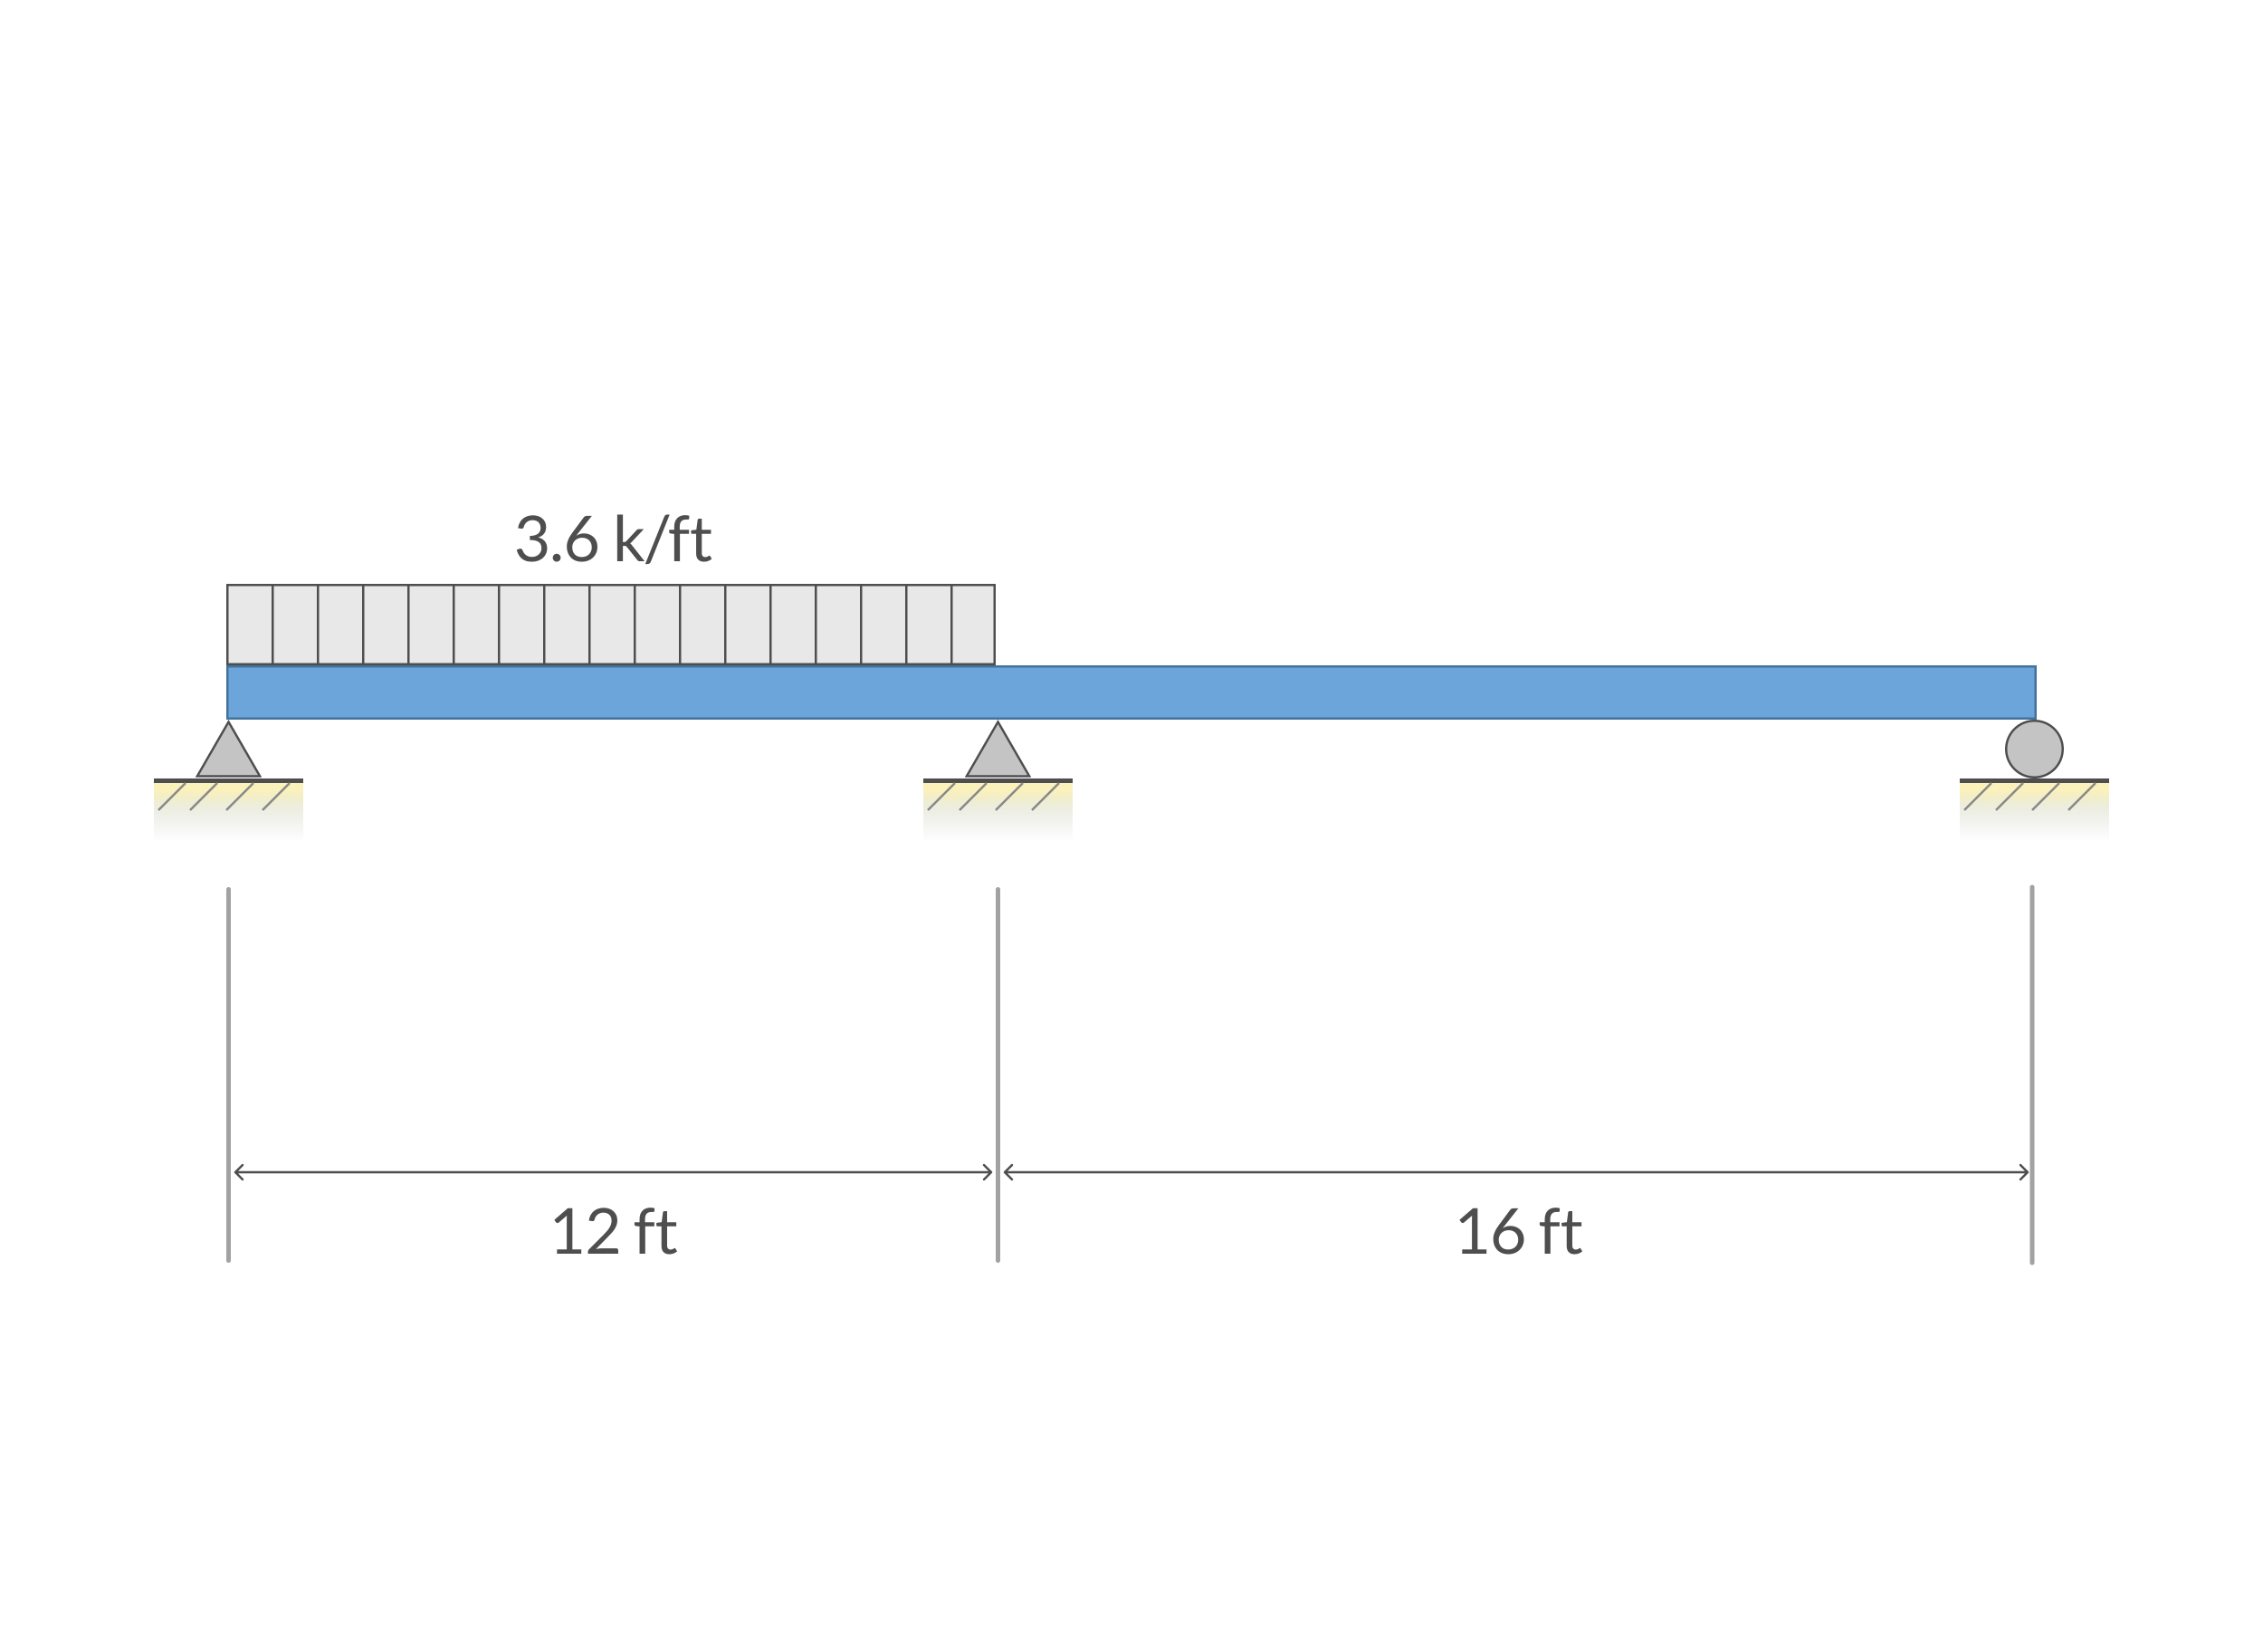
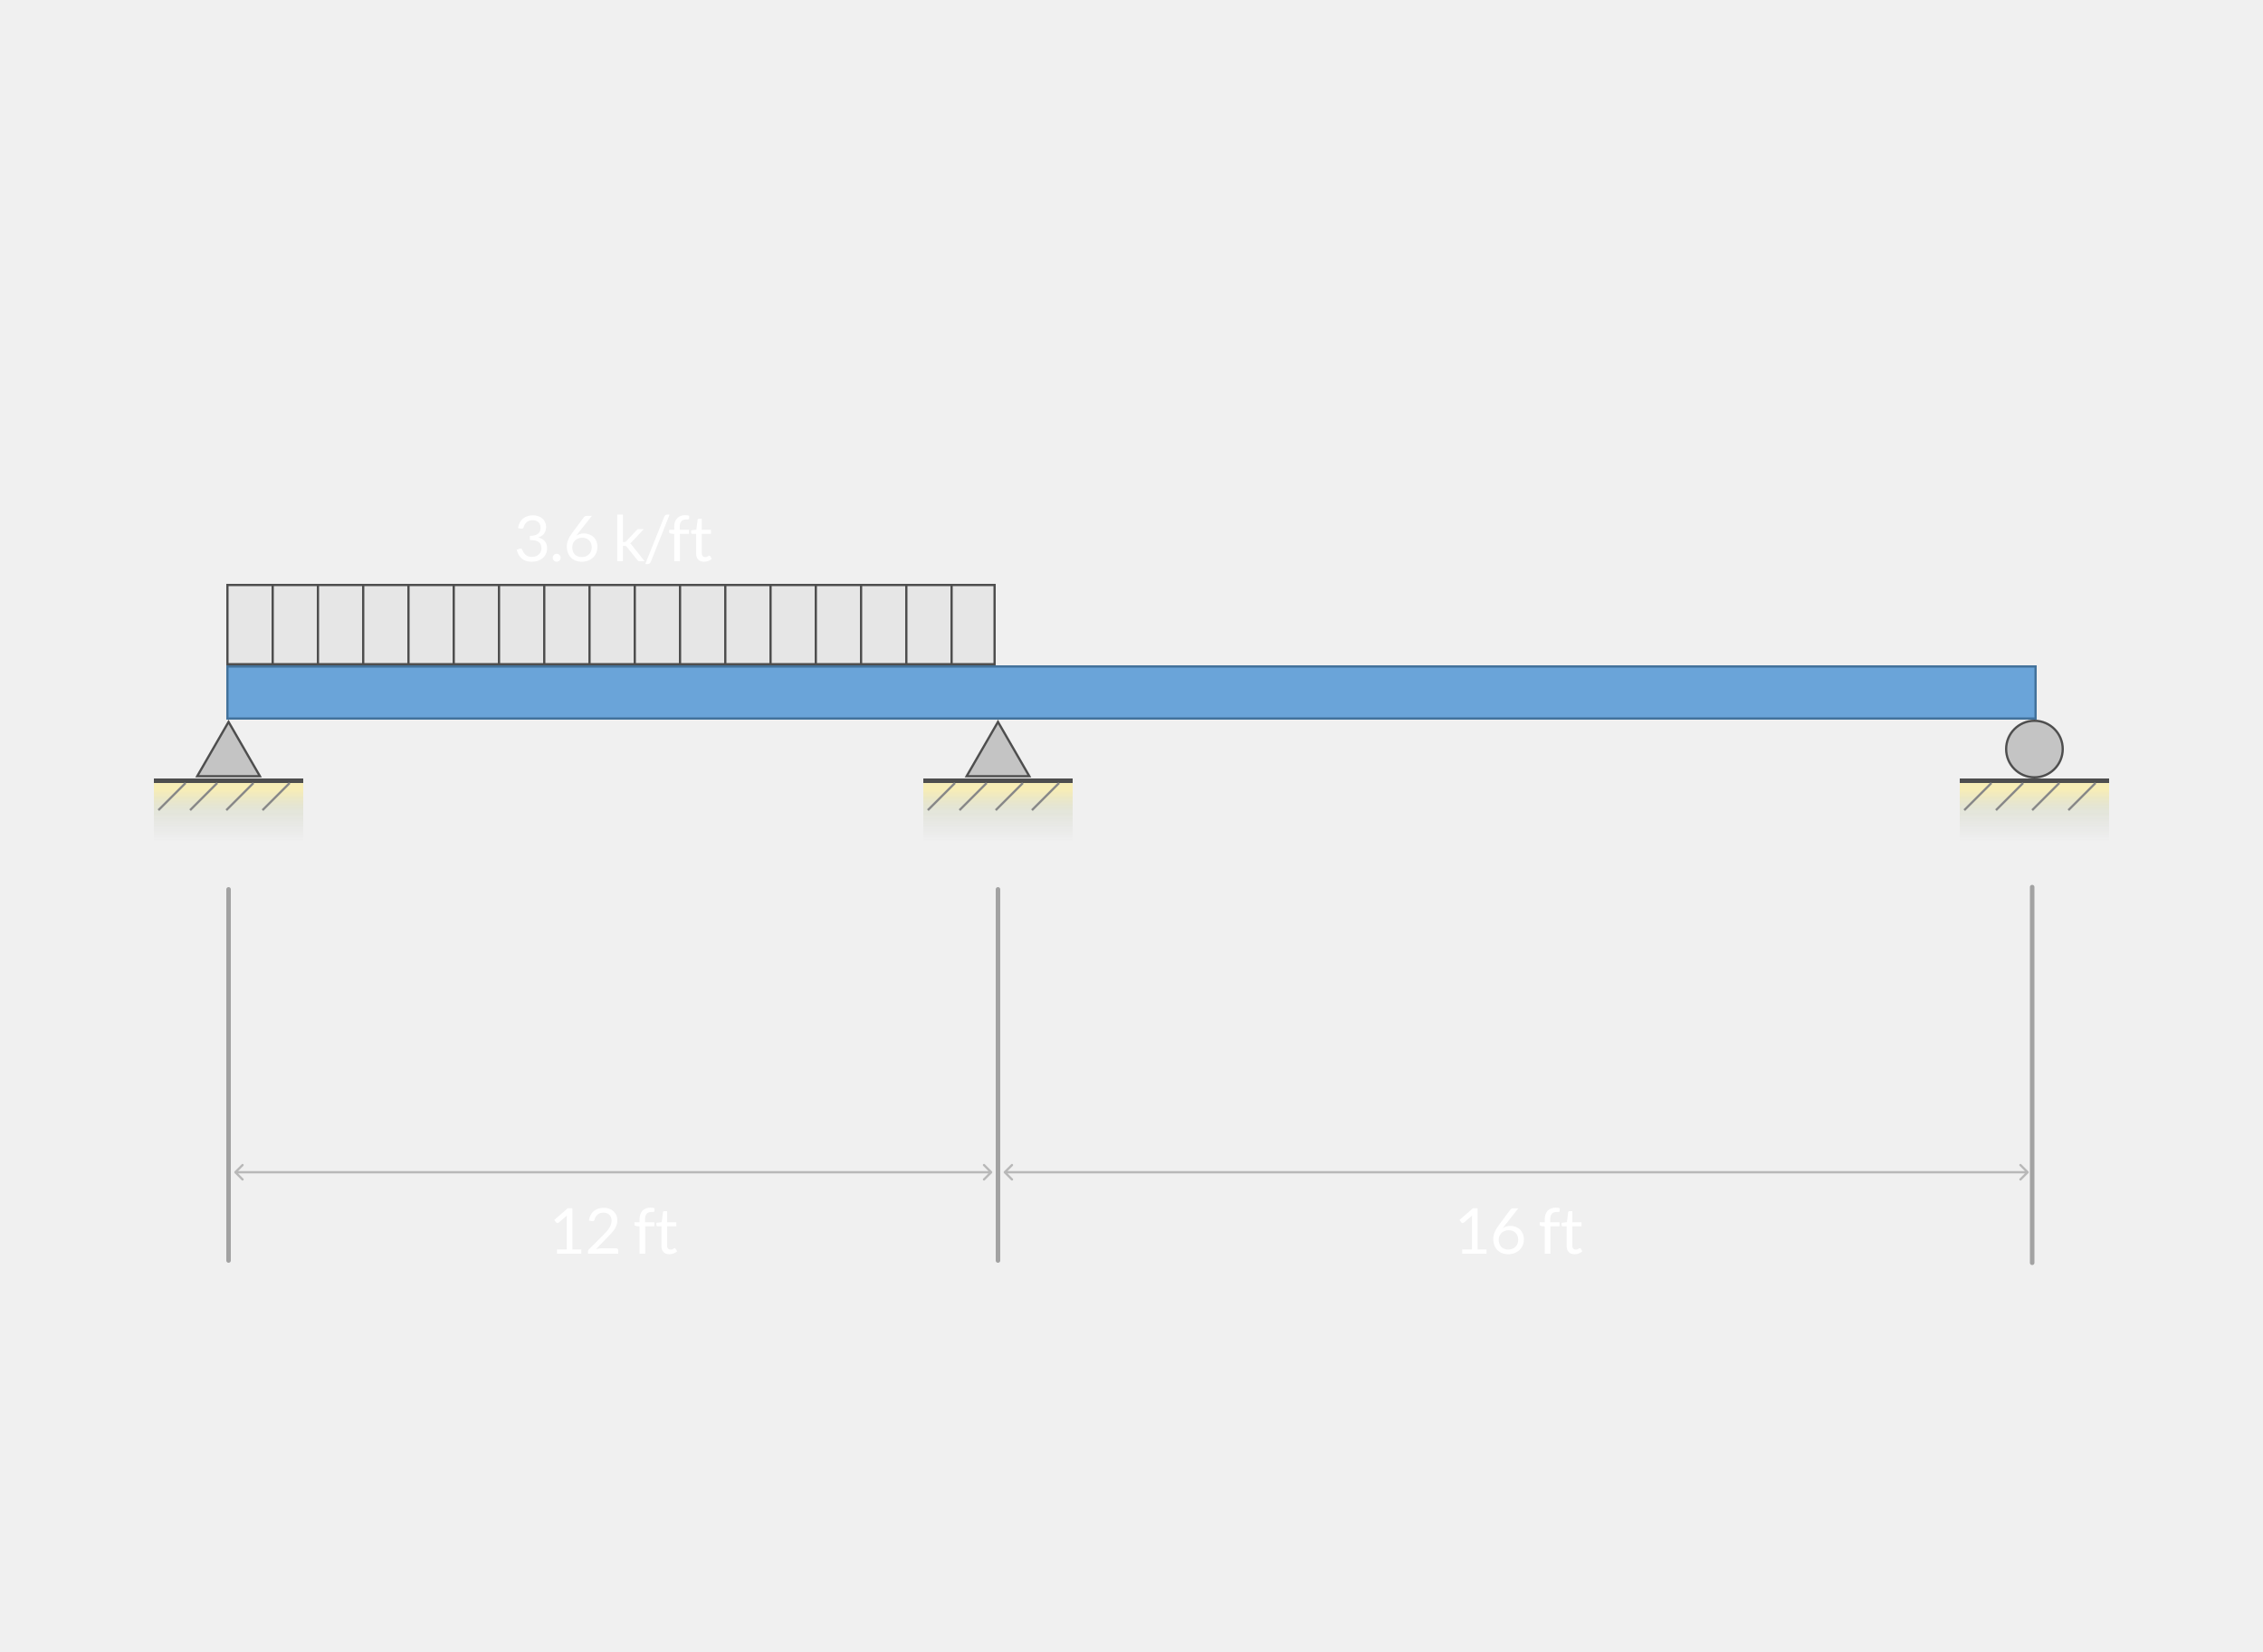
<svg xmlns="http://www.w3.org/2000/svg" width="500" height="365" viewBox="0 0 500 365" fill="none">
-   <rect width="500" height="365" fill="white" />
+   <rect width="500" height="365" />
  <rect x="449.75" y="147.25" width="11.5" height="399.5" transform="rotate(90 449.75 147.25)" fill="#5B9CD6" fill-opacity="0.9" stroke="#43729B" stroke-width="0.5" />
  <rect width="33" height="13" transform="matrix(1 0 0 -1 204 186)" fill="url(#paint0_linear)" />
  <line x1="204" y1="172.5" x2="237" y2="172.5" stroke="#4E4E4E" />
  <path d="M211 173L205 179" stroke="#888888" stroke-width="0.5" />
  <path d="M234 173L228 179" stroke="#888888" stroke-width="0.5" />
  <path d="M226 173L220 179" stroke="#888888" stroke-width="0.5" />
  <path d="M218 173L212 179" stroke="#888888" stroke-width="0.5" />
  <rect width="33" height="13" transform="matrix(1 0 0 -1 34 186)" fill="url(#paint1_linear)" />
  <line x1="34" y1="172.5" x2="67" y2="172.5" stroke="#4E4E4E" />
  <path d="M41 173L35 179" stroke="#888888" stroke-width="0.5" />
  <path d="M64 173L58 179" stroke="#888888" stroke-width="0.5" />
  <path d="M56 173L50 179" stroke="#888888" stroke-width="0.5" />
  <path d="M48 173L42 179" stroke="#888888" stroke-width="0.5" />
  <rect width="33" height="13" transform="matrix(1 0 0 -1 433 186)" fill="url(#paint2_linear)" />
  <line x1="433" y1="172.5" x2="466" y2="172.5" stroke="#4E4E4E" />
  <path d="M440 173L434 179" stroke="#888888" stroke-width="0.5" />
  <path d="M463 173L457 179" stroke="#888888" stroke-width="0.5" />
  <path d="M455 173L449 179" stroke="#888888" stroke-width="0.5" />
  <path d="M447 173L441 179" stroke="#888888" stroke-width="0.5" />
  <path d="M43.572 171.5L50.5 159.5L57.428 171.5H43.572Z" fill="#C4C4C4" stroke="#4E4E4E" stroke-width="0.5" />
  <path d="M213.572 171.5L220.5 159.5L227.428 171.5H213.572Z" fill="#C4C4C4" stroke="#4E4E4E" stroke-width="0.5" />
  <circle cx="449.5" cy="165.5" r="6.25" fill="#C4C4C4" stroke="#4E4E4E" stroke-width="0.5" />
  <rect x="50.25" y="129.25" width="169.5" height="17.5" fill="#E4E4E4" fill-opacity="0.85" stroke="#4E4E4E" stroke-width="0.5" />
  <line x1="60.25" y1="129" x2="60.25" y2="147" stroke="#4E4E4E" stroke-width="0.5" />
  <line x1="70.25" y1="129" x2="70.25" y2="147" stroke="#4E4E4E" stroke-width="0.5" />
  <line x1="80.25" y1="129" x2="80.25" y2="147" stroke="#4E4E4E" stroke-width="0.5" />
  <line x1="90.25" y1="129" x2="90.25" y2="147" stroke="#4E4E4E" stroke-width="0.5" />
  <line x1="100.25" y1="129" x2="100.25" y2="147" stroke="#4E4E4E" stroke-width="0.5" />
  <line x1="110.25" y1="129" x2="110.25" y2="147" stroke="#4E4E4E" stroke-width="0.5" />
  <line x1="120.25" y1="129" x2="120.25" y2="147" stroke="#4E4E4E" stroke-width="0.5" />
  <line x1="130.25" y1="129" x2="130.25" y2="147" stroke="#4E4E4E" stroke-width="0.5" />
  <line x1="140.25" y1="129" x2="140.25" y2="147" stroke="#4E4E4E" stroke-width="0.5" />
  <line x1="150.25" y1="129" x2="150.25" y2="147" stroke="#4E4E4E" stroke-width="0.5" />
  <line x1="160.25" y1="129" x2="160.25" y2="147" stroke="#4E4E4E" stroke-width="0.5" />
  <line x1="170.25" y1="129" x2="170.25" y2="147" stroke="#4E4E4E" stroke-width="0.5" />
  <line x1="180.25" y1="129" x2="180.25" y2="147" stroke="#4E4E4E" stroke-width="0.5" />
  <line x1="190.25" y1="129" x2="190.25" y2="147" stroke="#4E4E4E" stroke-width="0.5" />
  <line x1="200.25" y1="129" x2="200.25" y2="147" stroke="#4E4E4E" stroke-width="0.5" />
  <line x1="210.25" y1="129" x2="210.25" y2="147" stroke="#4E4E4E" stroke-width="0.5" />
  <line x1="220.5" y1="196.5" x2="220.5" y2="278.5" stroke="#A2A2A2" stroke-linecap="round" />
  <path d="M449 196L449 279" stroke="#A2A2A2" stroke-linecap="round" />
  <line x1="50.5" y1="196.5" x2="50.5" y2="278.5" stroke="#A2A2A2" stroke-linecap="round" />
-   <path d="M221.823 258.823C221.726 258.921 221.726 259.079 221.823 259.177L223.414 260.768C223.512 260.865 223.67 260.865 223.768 260.768C223.865 260.67 223.865 260.512 223.768 260.414L222.354 259L223.768 257.586C223.865 257.488 223.865 257.33 223.768 257.232C223.67 257.135 223.512 257.135 223.414 257.232L221.823 258.823ZM448.177 259.177C448.274 259.079 448.274 258.921 448.177 258.823L446.586 257.232C446.488 257.135 446.33 257.135 446.232 257.232C446.135 257.33 446.135 257.488 446.232 257.586L447.646 259L446.232 260.414C446.135 260.512 446.135 260.67 446.232 260.768C446.33 260.865 446.488 260.865 446.586 260.768L448.177 259.177ZM222 259.25L448 259.25L448 258.75L222 258.75L222 259.25Z" fill="#4E4E4E" />
-   <path d="M51.823 258.823C51.726 258.921 51.726 259.079 51.823 259.177L53.414 260.768C53.512 260.865 53.67 260.865 53.768 260.768C53.865 260.67 53.865 260.512 53.768 260.414L52.354 259L53.768 257.586C53.865 257.488 53.865 257.33 53.768 257.232C53.67 257.135 53.512 257.135 53.414 257.232L51.823 258.823ZM219.177 259.177C219.274 259.079 219.274 258.921 219.177 258.823L217.586 257.232C217.488 257.135 217.33 257.135 217.232 257.232C217.135 257.33 217.135 257.488 217.232 257.586L218.646 259L217.232 260.414C217.135 260.512 217.135 260.67 217.232 260.768C217.33 260.865 217.488 260.865 217.586 260.768L219.177 259.177ZM52 259.25L219 259.25L219 258.75L52 258.75L52 259.25Z" fill="#4E4E4E" />
-   <path d="M123.065 276.048H125.221V269.209C125.221 269.004 125.228 268.796 125.242 268.586L123.45 270.119C123.403 270.156 123.356 270.184 123.31 270.203C123.263 270.217 123.219 270.224 123.177 270.224C123.107 270.224 123.044 270.21 122.988 270.182C122.932 270.149 122.89 270.112 122.862 270.07L122.47 269.531L125.452 266.948H126.467V276.048H128.441V277H123.065V276.048ZM133.384 266.857C133.808 266.857 134.205 266.92 134.574 267.046C134.942 267.172 135.26 267.356 135.526 267.599C135.796 267.837 136.009 268.129 136.163 268.474C136.317 268.819 136.394 269.211 136.394 269.65C136.394 270.023 136.338 270.369 136.226 270.686C136.114 271.003 135.962 271.309 135.771 271.603C135.579 271.892 135.358 272.175 135.106 272.45C134.858 272.721 134.595 272.998 134.315 273.283L131.676 275.985C131.862 275.934 132.051 275.894 132.243 275.866C132.434 275.833 132.618 275.817 132.796 275.817H136.156C136.291 275.817 136.398 275.857 136.478 275.936C136.557 276.015 136.597 276.118 136.597 276.244V277H129.905V276.573C129.905 276.484 129.921 276.393 129.954 276.3C129.991 276.207 130.049 276.12 130.129 276.041L133.342 272.814C133.608 272.543 133.85 272.284 134.07 272.037C134.289 271.785 134.476 271.533 134.63 271.281C134.788 271.029 134.91 270.775 134.994 270.518C135.078 270.257 135.12 269.979 135.12 269.685C135.12 269.391 135.073 269.134 134.98 268.915C134.886 268.691 134.758 268.507 134.595 268.362C134.431 268.217 134.24 268.11 134.021 268.04C133.801 267.965 133.566 267.928 133.314 267.928C133.062 267.928 132.828 267.965 132.614 268.04C132.399 268.115 132.208 268.22 132.04 268.355C131.876 268.486 131.736 268.642 131.62 268.824C131.508 269.006 131.428 269.207 131.382 269.426C131.344 269.561 131.288 269.659 131.214 269.72C131.139 269.781 131.041 269.811 130.92 269.811C130.896 269.811 130.871 269.811 130.843 269.811C130.819 269.806 130.791 269.802 130.759 269.797L130.108 269.685C130.173 269.228 130.299 268.824 130.486 268.474C130.672 268.119 130.908 267.823 131.193 267.585C131.482 267.347 131.811 267.167 132.18 267.046C132.553 266.92 132.954 266.857 133.384 266.857ZM141.307 277V270.973L140.523 270.882C140.425 270.859 140.343 270.824 140.278 270.777C140.217 270.726 140.187 270.653 140.187 270.56V270.049H141.307V269.363C141.307 268.957 141.363 268.598 141.475 268.285C141.592 267.968 141.755 267.702 141.965 267.487C142.18 267.268 142.436 267.102 142.735 266.99C143.034 266.878 143.37 266.822 143.743 266.822C144.06 266.822 144.354 266.869 144.625 266.962L144.597 267.585C144.592 267.678 144.553 267.734 144.478 267.753C144.403 267.772 144.298 267.781 144.163 267.781H143.946C143.731 267.781 143.535 267.809 143.358 267.865C143.185 267.921 143.036 268.012 142.91 268.138C142.784 268.264 142.686 268.43 142.616 268.635C142.551 268.84 142.518 269.095 142.518 269.398V270.049H144.569V270.952H142.56V277H141.307ZM147.893 277.112C147.333 277.112 146.901 276.956 146.598 276.643C146.299 276.33 146.15 275.88 146.15 275.292V270.952H145.296C145.221 270.952 145.158 270.931 145.107 270.889C145.055 270.842 145.03 270.772 145.03 270.679V270.182L146.192 270.035L146.479 267.844C146.488 267.774 146.518 267.718 146.57 267.676C146.621 267.629 146.686 267.606 146.766 267.606H147.396V270.049H149.426V270.952H147.396V275.208C147.396 275.507 147.468 275.728 147.613 275.873C147.757 276.018 147.944 276.09 148.173 276.09C148.303 276.09 148.415 276.074 148.509 276.041C148.607 276.004 148.691 275.964 148.761 275.922C148.831 275.88 148.889 275.843 148.936 275.81C148.987 275.773 149.031 275.754 149.069 275.754C149.134 275.754 149.192 275.794 149.244 275.873L149.608 276.468C149.393 276.669 149.134 276.827 148.831 276.944C148.527 277.056 148.215 277.112 147.893 277.112Z" fill="#4E4E4E" />
-   <path d="M117.733 113.857C118.157 113.857 118.549 113.918 118.909 114.039C119.268 114.16 119.576 114.333 119.833 114.557C120.094 114.781 120.297 115.052 120.442 115.369C120.586 115.686 120.659 116.039 120.659 116.426C120.659 116.743 120.617 117.028 120.533 117.28C120.453 117.527 120.337 117.747 120.183 117.938C120.033 118.125 119.851 118.283 119.637 118.414C119.422 118.545 119.182 118.65 118.916 118.729C119.569 118.902 120.059 119.191 120.386 119.597C120.717 120.003 120.883 120.512 120.883 121.123C120.883 121.585 120.794 122 120.617 122.369C120.444 122.738 120.206 123.053 119.903 123.314C119.599 123.571 119.245 123.769 118.839 123.909C118.437 124.044 118.006 124.112 117.544 124.112C117.012 124.112 116.557 124.047 116.179 123.916C115.801 123.781 115.481 123.596 115.22 123.363C114.958 123.13 114.744 122.854 114.576 122.537C114.408 122.215 114.265 121.867 114.149 121.494L114.681 121.27C114.779 121.228 114.877 121.207 114.975 121.207C115.068 121.207 115.15 121.228 115.22 121.27C115.294 121.307 115.35 121.368 115.388 121.452C115.397 121.471 115.406 121.492 115.416 121.515C115.425 121.534 115.434 121.555 115.444 121.578C115.509 121.713 115.588 121.867 115.682 122.04C115.775 122.208 115.901 122.367 116.06 122.516C116.218 122.665 116.414 122.791 116.648 122.894C116.886 122.997 117.18 123.048 117.53 123.048C117.88 123.048 118.185 122.992 118.447 122.88C118.713 122.763 118.932 122.614 119.105 122.432C119.282 122.25 119.415 122.047 119.504 121.823C119.592 121.599 119.637 121.377 119.637 121.158C119.637 120.887 119.599 120.64 119.525 120.416C119.455 120.192 119.324 119.998 119.133 119.835C118.946 119.672 118.685 119.543 118.349 119.45C118.017 119.357 117.59 119.31 117.068 119.31V118.407C117.492 118.402 117.854 118.356 118.153 118.267C118.456 118.178 118.703 118.057 118.895 117.903C119.086 117.749 119.224 117.565 119.308 117.35C119.396 117.135 119.441 116.897 119.441 116.636C119.441 116.347 119.394 116.095 119.301 115.88C119.212 115.665 119.088 115.488 118.93 115.348C118.771 115.208 118.582 115.103 118.363 115.033C118.148 114.963 117.915 114.928 117.663 114.928C117.411 114.928 117.177 114.965 116.963 115.04C116.748 115.115 116.557 115.22 116.389 115.355C116.225 115.486 116.088 115.644 115.976 115.831C115.864 116.013 115.78 116.211 115.724 116.426C115.686 116.561 115.63 116.659 115.556 116.72C115.481 116.781 115.385 116.811 115.269 116.811C115.245 116.811 115.22 116.811 115.192 116.811C115.168 116.806 115.14 116.802 115.108 116.797L114.457 116.685C114.522 116.228 114.648 115.824 114.835 115.474C115.021 115.119 115.257 114.823 115.542 114.585C115.831 114.347 116.16 114.167 116.529 114.046C116.902 113.92 117.303 113.857 117.733 113.857ZM122.13 123.23C122.13 123.109 122.151 122.994 122.193 122.887C122.239 122.78 122.3 122.686 122.375 122.607C122.454 122.528 122.547 122.465 122.655 122.418C122.762 122.371 122.876 122.348 122.998 122.348C123.119 122.348 123.233 122.371 123.341 122.418C123.448 122.465 123.541 122.528 123.621 122.607C123.7 122.686 123.761 122.78 123.803 122.887C123.849 122.994 123.873 123.109 123.873 123.23C123.873 123.356 123.849 123.473 123.803 123.58C123.761 123.683 123.7 123.774 123.621 123.853C123.541 123.932 123.448 123.993 123.341 124.035C123.233 124.082 123.119 124.105 122.998 124.105C122.876 124.105 122.762 124.082 122.655 124.035C122.547 123.993 122.454 123.932 122.375 123.853C122.3 123.774 122.239 123.683 122.193 123.58C122.151 123.473 122.13 123.356 122.13 123.23ZM129.03 117.854C129.432 117.854 129.812 117.922 130.171 118.057C130.531 118.188 130.846 118.381 131.116 118.638C131.387 118.89 131.602 119.203 131.76 119.576C131.919 119.945 131.998 120.367 131.998 120.843C131.998 121.305 131.914 121.734 131.746 122.131C131.578 122.528 131.343 122.873 131.039 123.167C130.741 123.461 130.379 123.692 129.954 123.86C129.53 124.028 129.063 124.112 128.554 124.112C128.05 124.112 127.593 124.033 127.182 123.874C126.776 123.711 126.429 123.482 126.139 123.188C125.85 122.889 125.626 122.53 125.467 122.11C125.313 121.685 125.236 121.212 125.236 120.689C125.236 120.25 125.334 119.784 125.53 119.289C125.726 118.794 126.037 118.262 126.461 117.693L129.002 114.27C129.068 114.186 129.159 114.116 129.275 114.06C129.392 113.999 129.525 113.969 129.674 113.969H130.78L127.301 118.372C127.539 118.209 127.803 118.083 128.092 117.994C128.382 117.901 128.694 117.854 129.03 117.854ZM126.44 120.906C126.44 121.228 126.487 121.522 126.58 121.788C126.674 122.054 126.809 122.283 126.986 122.474C127.168 122.665 127.388 122.815 127.644 122.922C127.906 123.025 128.202 123.076 128.533 123.076C128.869 123.076 129.173 123.022 129.443 122.915C129.714 122.808 129.945 122.658 130.136 122.467C130.332 122.276 130.482 122.049 130.584 121.788C130.692 121.527 130.745 121.242 130.745 120.934C130.745 120.607 130.694 120.313 130.591 120.052C130.489 119.786 130.344 119.562 130.157 119.38C129.971 119.193 129.747 119.051 129.485 118.953C129.224 118.855 128.937 118.806 128.624 118.806C128.288 118.806 127.985 118.864 127.714 118.981C127.444 119.093 127.213 119.247 127.021 119.443C126.835 119.634 126.69 119.858 126.587 120.115C126.489 120.367 126.44 120.631 126.44 120.906ZM137.626 113.689V119.758H137.948C138.041 119.758 138.118 119.746 138.179 119.723C138.239 119.695 138.307 119.641 138.382 119.562L140.622 117.161C140.692 117.086 140.762 117.026 140.832 116.979C140.902 116.932 140.995 116.909 141.112 116.909H142.246L139.635 119.688C139.569 119.767 139.504 119.837 139.439 119.898C139.378 119.959 139.308 120.012 139.229 120.059C139.313 120.115 139.387 120.18 139.453 120.255C139.523 120.325 139.588 120.407 139.649 120.5L142.421 124H141.301C141.198 124 141.109 123.981 141.035 123.944C140.965 123.902 140.897 123.839 140.832 123.755L138.501 120.85C138.431 120.752 138.361 120.689 138.291 120.661C138.221 120.628 138.116 120.612 137.976 120.612H137.626V124H136.373V113.689H137.626ZM143.777 124.147C143.712 124.31 143.614 124.432 143.483 124.511C143.357 124.59 143.227 124.63 143.091 124.63H142.566L146.773 114.151C146.834 114.002 146.92 113.887 147.032 113.808C147.144 113.729 147.277 113.689 147.431 113.689H147.956L143.777 124.147ZM148.97 124V117.973L148.186 117.882C148.088 117.859 148.006 117.824 147.941 117.777C147.88 117.726 147.85 117.653 147.85 117.56V117.049H148.97V116.363C148.97 115.957 149.026 115.598 149.138 115.285C149.255 114.968 149.418 114.702 149.628 114.487C149.843 114.268 150.099 114.102 150.398 113.99C150.697 113.878 151.033 113.822 151.406 113.822C151.723 113.822 152.017 113.869 152.288 113.962L152.26 114.585C152.255 114.678 152.216 114.734 152.141 114.753C152.066 114.772 151.961 114.781 151.826 114.781H151.609C151.394 114.781 151.198 114.809 151.021 114.865C150.848 114.921 150.699 115.012 150.573 115.138C150.447 115.264 150.349 115.43 150.279 115.635C150.214 115.84 150.181 116.095 150.181 116.398V117.049H152.232V117.952H150.223V124H148.97ZM155.556 124.112C154.996 124.112 154.564 123.956 154.261 123.643C153.962 123.33 153.813 122.88 153.813 122.292V117.952H152.959C152.884 117.952 152.821 117.931 152.77 117.889C152.718 117.842 152.693 117.772 152.693 117.679V117.182L153.855 117.035L154.142 114.844C154.151 114.774 154.181 114.718 154.233 114.676C154.284 114.629 154.349 114.606 154.429 114.606H155.059V117.049H157.089V117.952H155.059V122.208C155.059 122.507 155.131 122.728 155.276 122.873C155.42 123.018 155.607 123.09 155.836 123.09C155.966 123.09 156.078 123.074 156.172 123.041C156.27 123.004 156.354 122.964 156.424 122.922C156.494 122.88 156.552 122.843 156.599 122.81C156.65 122.773 156.694 122.754 156.732 122.754C156.797 122.754 156.855 122.794 156.907 122.873L157.271 123.468C157.056 123.669 156.797 123.827 156.494 123.944C156.19 124.056 155.878 124.112 155.556 124.112Z" fill="#4E4E4E" />
-   <path d="M323.065 276.048H325.221V269.209C325.221 269.004 325.228 268.796 325.242 268.586L323.45 270.119C323.403 270.156 323.356 270.184 323.31 270.203C323.263 270.217 323.219 270.224 323.177 270.224C323.107 270.224 323.044 270.21 322.988 270.182C322.932 270.149 322.89 270.112 322.862 270.07L322.47 269.531L325.452 266.948H326.467V276.048H328.441V277H323.065V276.048ZM333.727 270.854C334.128 270.854 334.508 270.922 334.868 271.057C335.227 271.188 335.542 271.381 335.813 271.638C336.083 271.89 336.298 272.203 336.457 272.576C336.615 272.945 336.695 273.367 336.695 273.843C336.695 274.305 336.611 274.734 336.443 275.131C336.275 275.528 336.039 275.873 335.736 276.167C335.437 276.461 335.075 276.692 334.651 276.86C334.226 277.028 333.759 277.112 333.251 277.112C332.747 277.112 332.289 277.033 331.879 276.874C331.473 276.711 331.125 276.482 330.836 276.188C330.546 275.889 330.322 275.53 330.164 275.11C330.01 274.685 329.933 274.212 329.933 273.689C329.933 273.25 330.031 272.784 330.227 272.289C330.423 271.794 330.733 271.262 331.158 270.693L333.699 267.27C333.764 267.186 333.855 267.116 333.972 267.06C334.088 266.999 334.221 266.969 334.371 266.969H335.477L331.998 271.372C332.236 271.209 332.499 271.083 332.789 270.994C333.078 270.901 333.391 270.854 333.727 270.854ZM331.137 273.906C331.137 274.228 331.183 274.522 331.277 274.788C331.37 275.054 331.505 275.283 331.683 275.474C331.865 275.665 332.084 275.815 332.341 275.922C332.602 276.025 332.898 276.076 333.23 276.076C333.566 276.076 333.869 276.022 334.14 275.915C334.41 275.808 334.641 275.658 334.833 275.467C335.029 275.276 335.178 275.049 335.281 274.788C335.388 274.527 335.442 274.242 335.442 273.934C335.442 273.607 335.39 273.313 335.288 273.052C335.185 272.786 335.04 272.562 334.854 272.38C334.667 272.193 334.443 272.051 334.182 271.953C333.92 271.855 333.633 271.806 333.321 271.806C332.985 271.806 332.681 271.864 332.411 271.981C332.14 272.093 331.909 272.247 331.718 272.443C331.531 272.634 331.386 272.858 331.284 273.115C331.186 273.367 331.137 273.631 331.137 273.906ZM341.307 277V270.973L340.523 270.882C340.425 270.859 340.343 270.824 340.278 270.777C340.217 270.726 340.187 270.653 340.187 270.56V270.049H341.307V269.363C341.307 268.957 341.363 268.598 341.475 268.285C341.592 267.968 341.755 267.702 341.965 267.487C342.18 267.268 342.436 267.102 342.735 266.99C343.034 266.878 343.37 266.822 343.743 266.822C344.06 266.822 344.354 266.869 344.625 266.962L344.597 267.585C344.592 267.678 344.553 267.734 344.478 267.753C344.403 267.772 344.298 267.781 344.163 267.781H343.946C343.731 267.781 343.535 267.809 343.358 267.865C343.185 267.921 343.036 268.012 342.91 268.138C342.784 268.264 342.686 268.43 342.616 268.635C342.551 268.84 342.518 269.095 342.518 269.398V270.049H344.569V270.952H342.56V277H341.307ZM347.893 277.112C347.333 277.112 346.901 276.956 346.598 276.643C346.299 276.33 346.15 275.88 346.15 275.292V270.952H345.296C345.221 270.952 345.158 270.931 345.107 270.889C345.055 270.842 345.03 270.772 345.03 270.679V270.182L346.192 270.035L346.479 267.844C346.488 267.774 346.518 267.718 346.57 267.676C346.621 267.629 346.686 267.606 346.766 267.606H347.396V270.049H349.426V270.952H347.396V275.208C347.396 275.507 347.468 275.728 347.613 275.873C347.757 276.018 347.944 276.09 348.173 276.09C348.303 276.09 348.415 276.074 348.509 276.041C348.607 276.004 348.691 275.964 348.761 275.922C348.831 275.88 348.889 275.843 348.936 275.81C348.987 275.773 349.031 275.754 349.069 275.754C349.134 275.754 349.192 275.794 349.244 275.873L349.608 276.468C349.393 276.669 349.134 276.827 348.831 276.944C348.527 277.056 348.215 277.112 347.893 277.112Z" fill="#4E4E4E" />
+   <path d="M221.823 258.823C221.726 258.921 221.726 259.079 221.823 259.177L223.414 260.768C223.512 260.865 223.67 260.865 223.768 260.768C223.865 260.67 223.865 260.512 223.768 260.414L222.354 259L223.768 257.586C223.865 257.488 223.865 257.33 223.768 257.232C223.67 257.135 223.512 257.135 223.414 257.232L221.823 258.823ZM448.177 259.177C448.274 259.079 448.274 258.921 448.177 258.823L446.586 257.232C446.488 257.135 446.33 257.135 446.232 257.232C446.135 257.33 446.135 257.488 446.232 257.586L447.646 259L446.232 260.414C446.135 260.512 446.135 260.67 446.232 260.768C446.33 260.865 446.488 260.865 446.586 260.768L448.177 259.177ZM222 259.25L448 259.25L448 258.75L222 258.75L222 259.25Z" fill="#B8B8B8" />
+   <path d="M51.823 258.823C51.726 258.921 51.726 259.079 51.823 259.177L53.414 260.768C53.512 260.865 53.67 260.865 53.768 260.768C53.865 260.67 53.865 260.512 53.768 260.414L52.354 259L53.768 257.586C53.865 257.488 53.865 257.33 53.768 257.232C53.67 257.135 53.512 257.135 53.414 257.232L51.823 258.823ZM219.177 259.177C219.274 259.079 219.274 258.921 219.177 258.823L217.586 257.232C217.488 257.135 217.33 257.135 217.232 257.232C217.135 257.33 217.135 257.488 217.232 257.586L218.646 259L217.232 260.414C217.135 260.512 217.135 260.67 217.232 260.768C217.33 260.865 217.488 260.865 217.586 260.768L219.177 259.177ZM52 259.25L219 259.25L219 258.75L52 258.75L52 259.25Z" fill="#B8B8B8" />
+   <path d="M123.065 276.048H125.221V269.209C125.221 269.004 125.228 268.796 125.242 268.586L123.45 270.119C123.403 270.156 123.356 270.184 123.31 270.203C123.263 270.217 123.219 270.224 123.177 270.224C123.107 270.224 123.044 270.21 122.988 270.182C122.932 270.149 122.89 270.112 122.862 270.07L122.47 269.531L125.452 266.948H126.467V276.048H128.441V277H123.065V276.048ZM133.384 266.857C133.808 266.857 134.205 266.92 134.574 267.046C134.942 267.172 135.26 267.356 135.526 267.599C135.796 267.837 136.009 268.129 136.163 268.474C136.317 268.819 136.394 269.211 136.394 269.65C136.394 270.023 136.338 270.369 136.226 270.686C136.114 271.003 135.962 271.309 135.771 271.603C135.579 271.892 135.358 272.175 135.106 272.45C134.858 272.721 134.595 272.998 134.315 273.283L131.676 275.985C131.862 275.934 132.051 275.894 132.243 275.866C132.434 275.833 132.618 275.817 132.796 275.817H136.156C136.291 275.817 136.398 275.857 136.478 275.936C136.557 276.015 136.597 276.118 136.597 276.244V277H129.905V276.573C129.905 276.484 129.921 276.393 129.954 276.3C129.991 276.207 130.049 276.12 130.129 276.041L133.342 272.814C133.608 272.543 133.85 272.284 134.07 272.037C134.289 271.785 134.476 271.533 134.63 271.281C134.788 271.029 134.91 270.775 134.994 270.518C135.078 270.257 135.12 269.979 135.12 269.685C135.12 269.391 135.073 269.134 134.98 268.915C134.886 268.691 134.758 268.507 134.595 268.362C134.431 268.217 134.24 268.11 134.021 268.04C133.801 267.965 133.566 267.928 133.314 267.928C133.062 267.928 132.828 267.965 132.614 268.04C132.399 268.115 132.208 268.22 132.04 268.355C131.876 268.486 131.736 268.642 131.62 268.824C131.508 269.006 131.428 269.207 131.382 269.426C131.344 269.561 131.288 269.659 131.214 269.72C131.139 269.781 131.041 269.811 130.92 269.811C130.896 269.811 130.871 269.811 130.843 269.811C130.819 269.806 130.791 269.802 130.759 269.797L130.108 269.685C130.173 269.228 130.299 268.824 130.486 268.474C130.672 268.119 130.908 267.823 131.193 267.585C131.482 267.347 131.811 267.167 132.18 267.046C132.553 266.92 132.954 266.857 133.384 266.857ZM141.307 277V270.973L140.523 270.882C140.425 270.859 140.343 270.824 140.278 270.777C140.217 270.726 140.187 270.653 140.187 270.56V270.049H141.307V269.363C141.307 268.957 141.363 268.598 141.475 268.285C141.592 267.968 141.755 267.702 141.965 267.487C142.18 267.268 142.436 267.102 142.735 266.99C143.034 266.878 143.37 266.822 143.743 266.822C144.06 266.822 144.354 266.869 144.625 266.962L144.597 267.585C144.592 267.678 144.553 267.734 144.478 267.753C144.403 267.772 144.298 267.781 144.163 267.781H143.946C143.731 267.781 143.535 267.809 143.358 267.865C143.185 267.921 143.036 268.012 142.91 268.138C142.784 268.264 142.686 268.43 142.616 268.635C142.551 268.84 142.518 269.095 142.518 269.398V270.049H144.569V270.952H142.56V277H141.307ZM147.893 277.112C147.333 277.112 146.901 276.956 146.598 276.643C146.299 276.33 146.15 275.88 146.15 275.292V270.952H145.296C145.221 270.952 145.158 270.931 145.107 270.889C145.055 270.842 145.03 270.772 145.03 270.679V270.182L146.192 270.035L146.479 267.844C146.488 267.774 146.518 267.718 146.57 267.676C146.621 267.629 146.686 267.606 146.766 267.606H147.396V270.049H149.426V270.952H147.396V275.208C147.396 275.507 147.468 275.728 147.613 275.873C147.757 276.018 147.944 276.09 148.173 276.09C148.303 276.09 148.415 276.074 148.509 276.041C148.607 276.004 148.691 275.964 148.761 275.922C148.831 275.88 148.889 275.843 148.936 275.81C148.987 275.773 149.031 275.754 149.069 275.754C149.134 275.754 149.192 275.794 149.244 275.873L149.608 276.468C149.393 276.669 149.134 276.827 148.831 276.944C148.527 277.056 148.215 277.112 147.893 277.112Z" fill="white" />
+   <path d="M117.733 113.857C118.157 113.857 118.549 113.918 118.909 114.039C119.268 114.16 119.576 114.333 119.833 114.557C120.094 114.781 120.297 115.052 120.442 115.369C120.586 115.686 120.659 116.039 120.659 116.426C120.659 116.743 120.617 117.028 120.533 117.28C120.453 117.527 120.337 117.747 120.183 117.938C120.033 118.125 119.851 118.283 119.637 118.414C119.422 118.545 119.182 118.65 118.916 118.729C119.569 118.902 120.059 119.191 120.386 119.597C120.717 120.003 120.883 120.512 120.883 121.123C120.883 121.585 120.794 122 120.617 122.369C120.444 122.738 120.206 123.053 119.903 123.314C119.599 123.571 119.245 123.769 118.839 123.909C118.437 124.044 118.006 124.112 117.544 124.112C117.012 124.112 116.557 124.047 116.179 123.916C115.801 123.781 115.481 123.596 115.22 123.363C114.958 123.13 114.744 122.854 114.576 122.537C114.408 122.215 114.265 121.867 114.149 121.494L114.681 121.27C114.779 121.228 114.877 121.207 114.975 121.207C115.068 121.207 115.15 121.228 115.22 121.27C115.294 121.307 115.35 121.368 115.388 121.452C115.397 121.471 115.406 121.492 115.416 121.515C115.425 121.534 115.434 121.555 115.444 121.578C115.509 121.713 115.588 121.867 115.682 122.04C115.775 122.208 115.901 122.367 116.06 122.516C116.218 122.665 116.414 122.791 116.648 122.894C116.886 122.997 117.18 123.048 117.53 123.048C117.88 123.048 118.185 122.992 118.447 122.88C118.713 122.763 118.932 122.614 119.105 122.432C119.282 122.25 119.415 122.047 119.504 121.823C119.592 121.599 119.637 121.377 119.637 121.158C119.637 120.887 119.599 120.64 119.525 120.416C119.455 120.192 119.324 119.998 119.133 119.835C118.946 119.672 118.685 119.543 118.349 119.45C118.017 119.357 117.59 119.31 117.068 119.31V118.407C117.492 118.402 117.854 118.356 118.153 118.267C118.456 118.178 118.703 118.057 118.895 117.903C119.086 117.749 119.224 117.565 119.308 117.35C119.396 117.135 119.441 116.897 119.441 116.636C119.441 116.347 119.394 116.095 119.301 115.88C119.212 115.665 119.088 115.488 118.93 115.348C118.771 115.208 118.582 115.103 118.363 115.033C118.148 114.963 117.915 114.928 117.663 114.928C117.411 114.928 117.177 114.965 116.963 115.04C116.748 115.115 116.557 115.22 116.389 115.355C116.225 115.486 116.088 115.644 115.976 115.831C115.864 116.013 115.78 116.211 115.724 116.426C115.686 116.561 115.63 116.659 115.556 116.72C115.481 116.781 115.385 116.811 115.269 116.811C115.245 116.811 115.22 116.811 115.192 116.811C115.168 116.806 115.14 116.802 115.108 116.797L114.457 116.685C114.522 116.228 114.648 115.824 114.835 115.474C115.021 115.119 115.257 114.823 115.542 114.585C115.831 114.347 116.16 114.167 116.529 114.046C116.902 113.92 117.303 113.857 117.733 113.857ZM122.13 123.23C122.13 123.109 122.151 122.994 122.193 122.887C122.239 122.78 122.3 122.686 122.375 122.607C122.454 122.528 122.547 122.465 122.655 122.418C122.762 122.371 122.876 122.348 122.998 122.348C123.119 122.348 123.233 122.371 123.341 122.418C123.448 122.465 123.541 122.528 123.621 122.607C123.7 122.686 123.761 122.78 123.803 122.887C123.849 122.994 123.873 123.109 123.873 123.23C123.873 123.356 123.849 123.473 123.803 123.58C123.761 123.683 123.7 123.774 123.621 123.853C123.541 123.932 123.448 123.993 123.341 124.035C123.233 124.082 123.119 124.105 122.998 124.105C122.876 124.105 122.762 124.082 122.655 124.035C122.547 123.993 122.454 123.932 122.375 123.853C122.3 123.774 122.239 123.683 122.193 123.58C122.151 123.473 122.13 123.356 122.13 123.23ZM129.03 117.854C129.432 117.854 129.812 117.922 130.171 118.057C130.531 118.188 130.846 118.381 131.116 118.638C131.387 118.89 131.602 119.203 131.76 119.576C131.919 119.945 131.998 120.367 131.998 120.843C131.998 121.305 131.914 121.734 131.746 122.131C131.578 122.528 131.343 122.873 131.039 123.167C130.741 123.461 130.379 123.692 129.954 123.86C129.53 124.028 129.063 124.112 128.554 124.112C128.05 124.112 127.593 124.033 127.182 123.874C126.776 123.711 126.429 123.482 126.139 123.188C125.85 122.889 125.626 122.53 125.467 122.11C125.313 121.685 125.236 121.212 125.236 120.689C125.236 120.25 125.334 119.784 125.53 119.289C125.726 118.794 126.037 118.262 126.461 117.693L129.002 114.27C129.068 114.186 129.159 114.116 129.275 114.06C129.392 113.999 129.525 113.969 129.674 113.969H130.78L127.301 118.372C127.539 118.209 127.803 118.083 128.092 117.994C128.382 117.901 128.694 117.854 129.03 117.854ZM126.44 120.906C126.44 121.228 126.487 121.522 126.58 121.788C126.674 122.054 126.809 122.283 126.986 122.474C127.168 122.665 127.388 122.815 127.644 122.922C127.906 123.025 128.202 123.076 128.533 123.076C128.869 123.076 129.173 123.022 129.443 122.915C129.714 122.808 129.945 122.658 130.136 122.467C130.332 122.276 130.482 122.049 130.584 121.788C130.692 121.527 130.745 121.242 130.745 120.934C130.745 120.607 130.694 120.313 130.591 120.052C130.489 119.786 130.344 119.562 130.157 119.38C129.971 119.193 129.747 119.051 129.485 118.953C129.224 118.855 128.937 118.806 128.624 118.806C128.288 118.806 127.985 118.864 127.714 118.981C127.444 119.093 127.213 119.247 127.021 119.443C126.835 119.634 126.69 119.858 126.587 120.115C126.489 120.367 126.44 120.631 126.44 120.906ZM137.626 113.689V119.758H137.948C138.041 119.758 138.118 119.746 138.179 119.723C138.239 119.695 138.307 119.641 138.382 119.562L140.622 117.161C140.692 117.086 140.762 117.026 140.832 116.979C140.902 116.932 140.995 116.909 141.112 116.909H142.246L139.635 119.688C139.569 119.767 139.504 119.837 139.439 119.898C139.378 119.959 139.308 120.012 139.229 120.059C139.313 120.115 139.387 120.18 139.453 120.255C139.523 120.325 139.588 120.407 139.649 120.5L142.421 124H141.301C141.198 124 141.109 123.981 141.035 123.944C140.965 123.902 140.897 123.839 140.832 123.755L138.501 120.85C138.431 120.752 138.361 120.689 138.291 120.661C138.221 120.628 138.116 120.612 137.976 120.612H137.626V124H136.373V113.689H137.626ZM143.777 124.147C143.712 124.31 143.614 124.432 143.483 124.511C143.357 124.59 143.227 124.63 143.091 124.63H142.566L146.773 114.151C146.834 114.002 146.92 113.887 147.032 113.808C147.144 113.729 147.277 113.689 147.431 113.689H147.956L143.777 124.147ZM148.97 124V117.973L148.186 117.882C148.088 117.859 148.006 117.824 147.941 117.777C147.88 117.726 147.85 117.653 147.85 117.56V117.049H148.97V116.363C148.97 115.957 149.026 115.598 149.138 115.285C149.255 114.968 149.418 114.702 149.628 114.487C149.843 114.268 150.099 114.102 150.398 113.99C150.697 113.878 151.033 113.822 151.406 113.822C151.723 113.822 152.017 113.869 152.288 113.962L152.26 114.585C152.255 114.678 152.216 114.734 152.141 114.753C152.066 114.772 151.961 114.781 151.826 114.781H151.609C151.394 114.781 151.198 114.809 151.021 114.865C150.848 114.921 150.699 115.012 150.573 115.138C150.447 115.264 150.349 115.43 150.279 115.635C150.214 115.84 150.181 116.095 150.181 116.398V117.049H152.232V117.952H150.223V124H148.97ZM155.556 124.112C154.996 124.112 154.564 123.956 154.261 123.643C153.962 123.33 153.813 122.88 153.813 122.292V117.952H152.959C152.884 117.952 152.821 117.931 152.77 117.889C152.718 117.842 152.693 117.772 152.693 117.679V117.182L153.855 117.035L154.142 114.844C154.151 114.774 154.181 114.718 154.233 114.676C154.284 114.629 154.349 114.606 154.429 114.606H155.059V117.049H157.089V117.952H155.059V122.208C155.059 122.507 155.131 122.728 155.276 122.873C155.42 123.018 155.607 123.09 155.836 123.09C155.966 123.09 156.078 123.074 156.172 123.041C156.27 123.004 156.354 122.964 156.424 122.922C156.494 122.88 156.552 122.843 156.599 122.81C156.65 122.773 156.694 122.754 156.732 122.754C156.797 122.754 156.855 122.794 156.907 122.873L157.271 123.468C157.056 123.669 156.797 123.827 156.494 123.944C156.19 124.056 155.878 124.112 155.556 124.112Z" fill="white" />
+   <path d="M323.065 276.048H325.221V269.209C325.221 269.004 325.228 268.796 325.242 268.586L323.45 270.119C323.403 270.156 323.356 270.184 323.31 270.203C323.263 270.217 323.219 270.224 323.177 270.224C323.107 270.224 323.044 270.21 322.988 270.182C322.932 270.149 322.89 270.112 322.862 270.07L322.47 269.531L325.452 266.948H326.467V276.048H328.441V277H323.065V276.048ZM333.727 270.854C334.128 270.854 334.508 270.922 334.868 271.057C335.227 271.188 335.542 271.381 335.813 271.638C336.083 271.89 336.298 272.203 336.457 272.576C336.615 272.945 336.695 273.367 336.695 273.843C336.695 274.305 336.611 274.734 336.443 275.131C336.275 275.528 336.039 275.873 335.736 276.167C335.437 276.461 335.075 276.692 334.651 276.86C334.226 277.028 333.759 277.112 333.251 277.112C332.747 277.112 332.289 277.033 331.879 276.874C331.473 276.711 331.125 276.482 330.836 276.188C330.546 275.889 330.322 275.53 330.164 275.11C330.01 274.685 329.933 274.212 329.933 273.689C329.933 273.25 330.031 272.784 330.227 272.289C330.423 271.794 330.733 271.262 331.158 270.693L333.699 267.27C333.764 267.186 333.855 267.116 333.972 267.06C334.088 266.999 334.221 266.969 334.371 266.969H335.477L331.998 271.372C332.236 271.209 332.499 271.083 332.789 270.994C333.078 270.901 333.391 270.854 333.727 270.854ZM331.137 273.906C331.137 274.228 331.183 274.522 331.277 274.788C331.37 275.054 331.505 275.283 331.683 275.474C331.865 275.665 332.084 275.815 332.341 275.922C332.602 276.025 332.898 276.076 333.23 276.076C333.566 276.076 333.869 276.022 334.14 275.915C334.41 275.808 334.641 275.658 334.833 275.467C335.029 275.276 335.178 275.049 335.281 274.788C335.388 274.527 335.442 274.242 335.442 273.934C335.442 273.607 335.39 273.313 335.288 273.052C335.185 272.786 335.04 272.562 334.854 272.38C334.667 272.193 334.443 272.051 334.182 271.953C333.92 271.855 333.633 271.806 333.321 271.806C332.985 271.806 332.681 271.864 332.411 271.981C332.14 272.093 331.909 272.247 331.718 272.443C331.531 272.634 331.386 272.858 331.284 273.115C331.186 273.367 331.137 273.631 331.137 273.906ZM341.307 277V270.973L340.523 270.882C340.425 270.859 340.343 270.824 340.278 270.777C340.217 270.726 340.187 270.653 340.187 270.56V270.049H341.307V269.363C341.307 268.957 341.363 268.598 341.475 268.285C341.592 267.968 341.755 267.702 341.965 267.487C342.18 267.268 342.436 267.102 342.735 266.99C343.034 266.878 343.37 266.822 343.743 266.822C344.06 266.822 344.354 266.869 344.625 266.962L344.597 267.585C344.592 267.678 344.553 267.734 344.478 267.753C344.403 267.772 344.298 267.781 344.163 267.781H343.946C343.731 267.781 343.535 267.809 343.358 267.865C343.185 267.921 343.036 268.012 342.91 268.138C342.784 268.264 342.686 268.43 342.616 268.635C342.551 268.84 342.518 269.095 342.518 269.398V270.049H344.569V270.952H342.56V277H341.307ZM347.893 277.112C347.333 277.112 346.901 276.956 346.598 276.643C346.299 276.33 346.15 275.88 346.15 275.292V270.952H345.296C345.221 270.952 345.158 270.931 345.107 270.889C345.055 270.842 345.03 270.772 345.03 270.679V270.182L346.192 270.035L346.479 267.844C346.488 267.774 346.518 267.718 346.57 267.676C346.621 267.629 346.686 267.606 346.766 267.606H347.396V270.049H349.426V270.952H347.396V275.208C347.396 275.507 347.468 275.728 347.613 275.873C347.757 276.018 347.944 276.09 348.173 276.09C348.303 276.09 348.415 276.074 348.509 276.041C348.607 276.004 348.691 275.964 348.761 275.922C348.831 275.88 348.889 275.843 348.936 275.81C348.987 275.773 349.031 275.754 349.069 275.754C349.134 275.754 349.192 275.794 349.244 275.873L349.608 276.468C349.393 276.669 349.134 276.827 348.831 276.944C348.527 277.056 348.215 277.112 347.893 277.112Z" fill="white" />
  <defs>
    <linearGradient id="paint0_linear" x1="16.5" y1="0" x2="16.5" y2="13" gradientUnits="userSpaceOnUse">
      <stop stop-color="#C4C4C4" stop-opacity="0" />
      <stop offset="0.531" stop-color="#CFD4B5" stop-opacity="0.385" />
      <stop offset="0.88" stop-color="#FAECA2" stop-opacity="0.74" />
    </linearGradient>
    <linearGradient id="paint1_linear" x1="16.5" y1="0" x2="16.5" y2="13" gradientUnits="userSpaceOnUse">
      <stop stop-color="#C4C4C4" stop-opacity="0" />
      <stop offset="0.531" stop-color="#CFD4B5" stop-opacity="0.385" />
      <stop offset="0.88" stop-color="#FAECA2" stop-opacity="0.74" />
    </linearGradient>
    <linearGradient id="paint2_linear" x1="16.5" y1="0" x2="16.5" y2="13" gradientUnits="userSpaceOnUse">
      <stop stop-color="#C4C4C4" stop-opacity="0" />
      <stop offset="0.531" stop-color="#CFD4B5" stop-opacity="0.385" />
      <stop offset="0.88" stop-color="#FAECA2" stop-opacity="0.74" />
    </linearGradient>
  </defs>
</svg>
